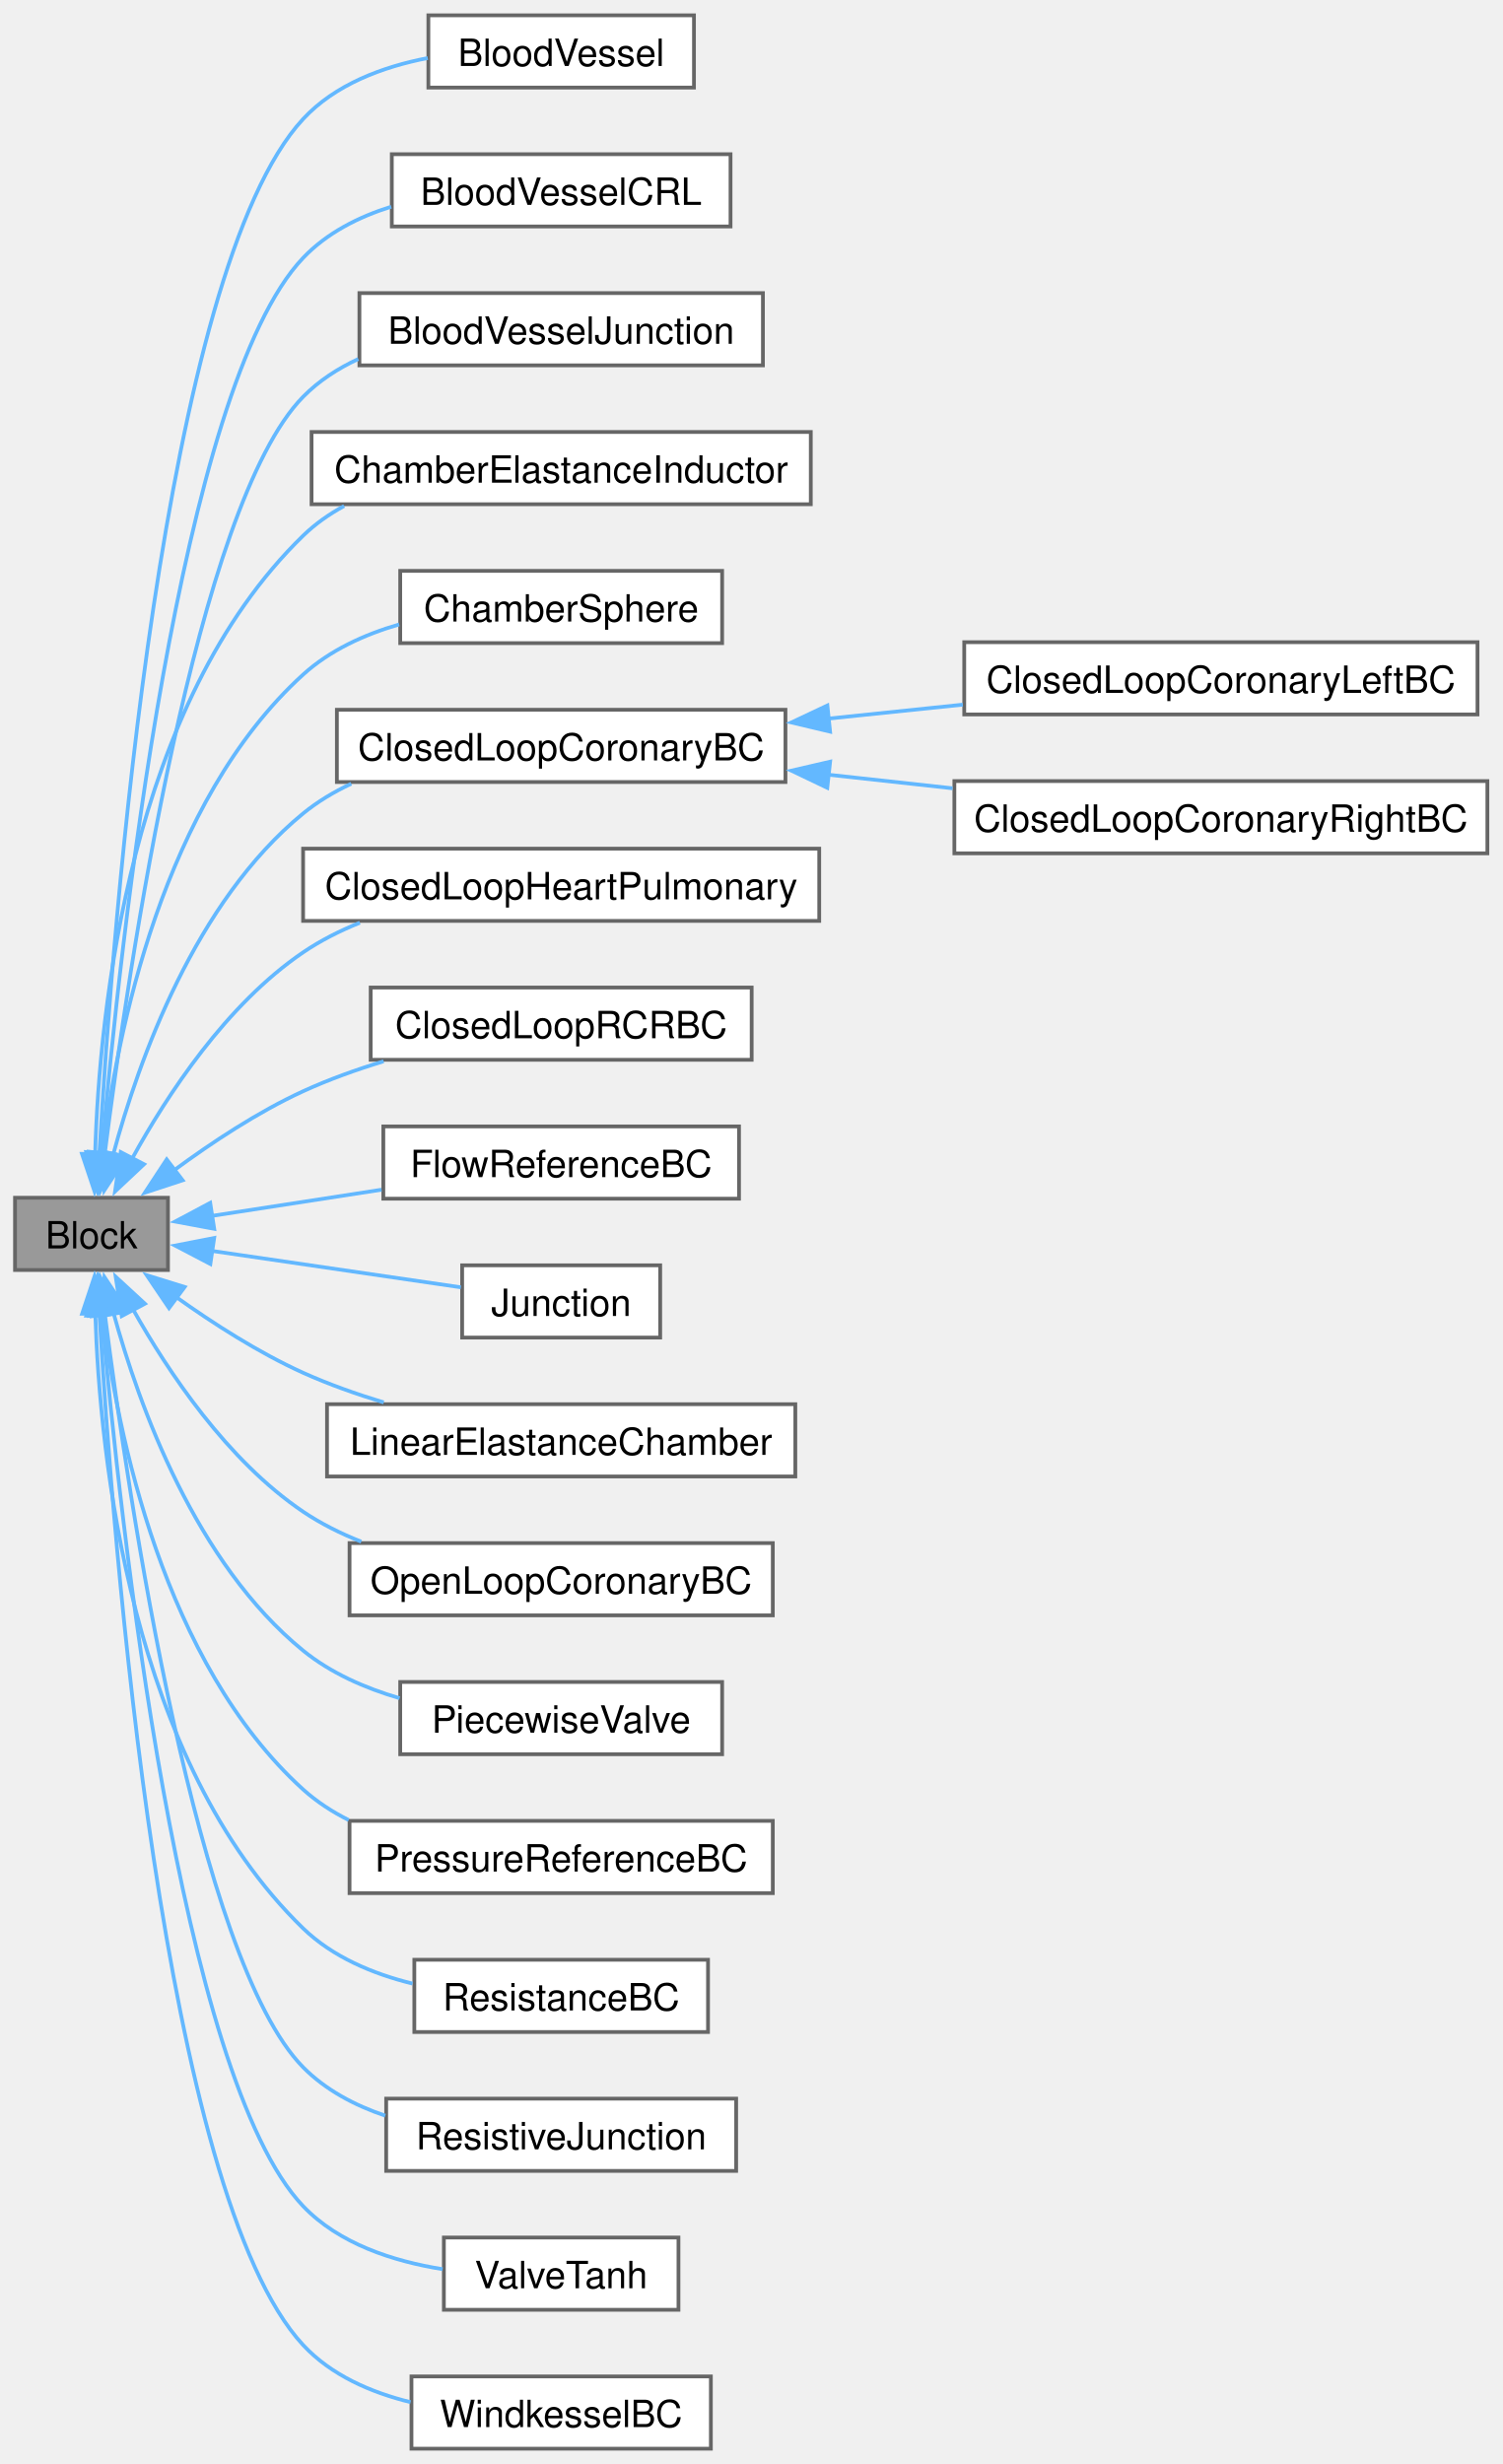
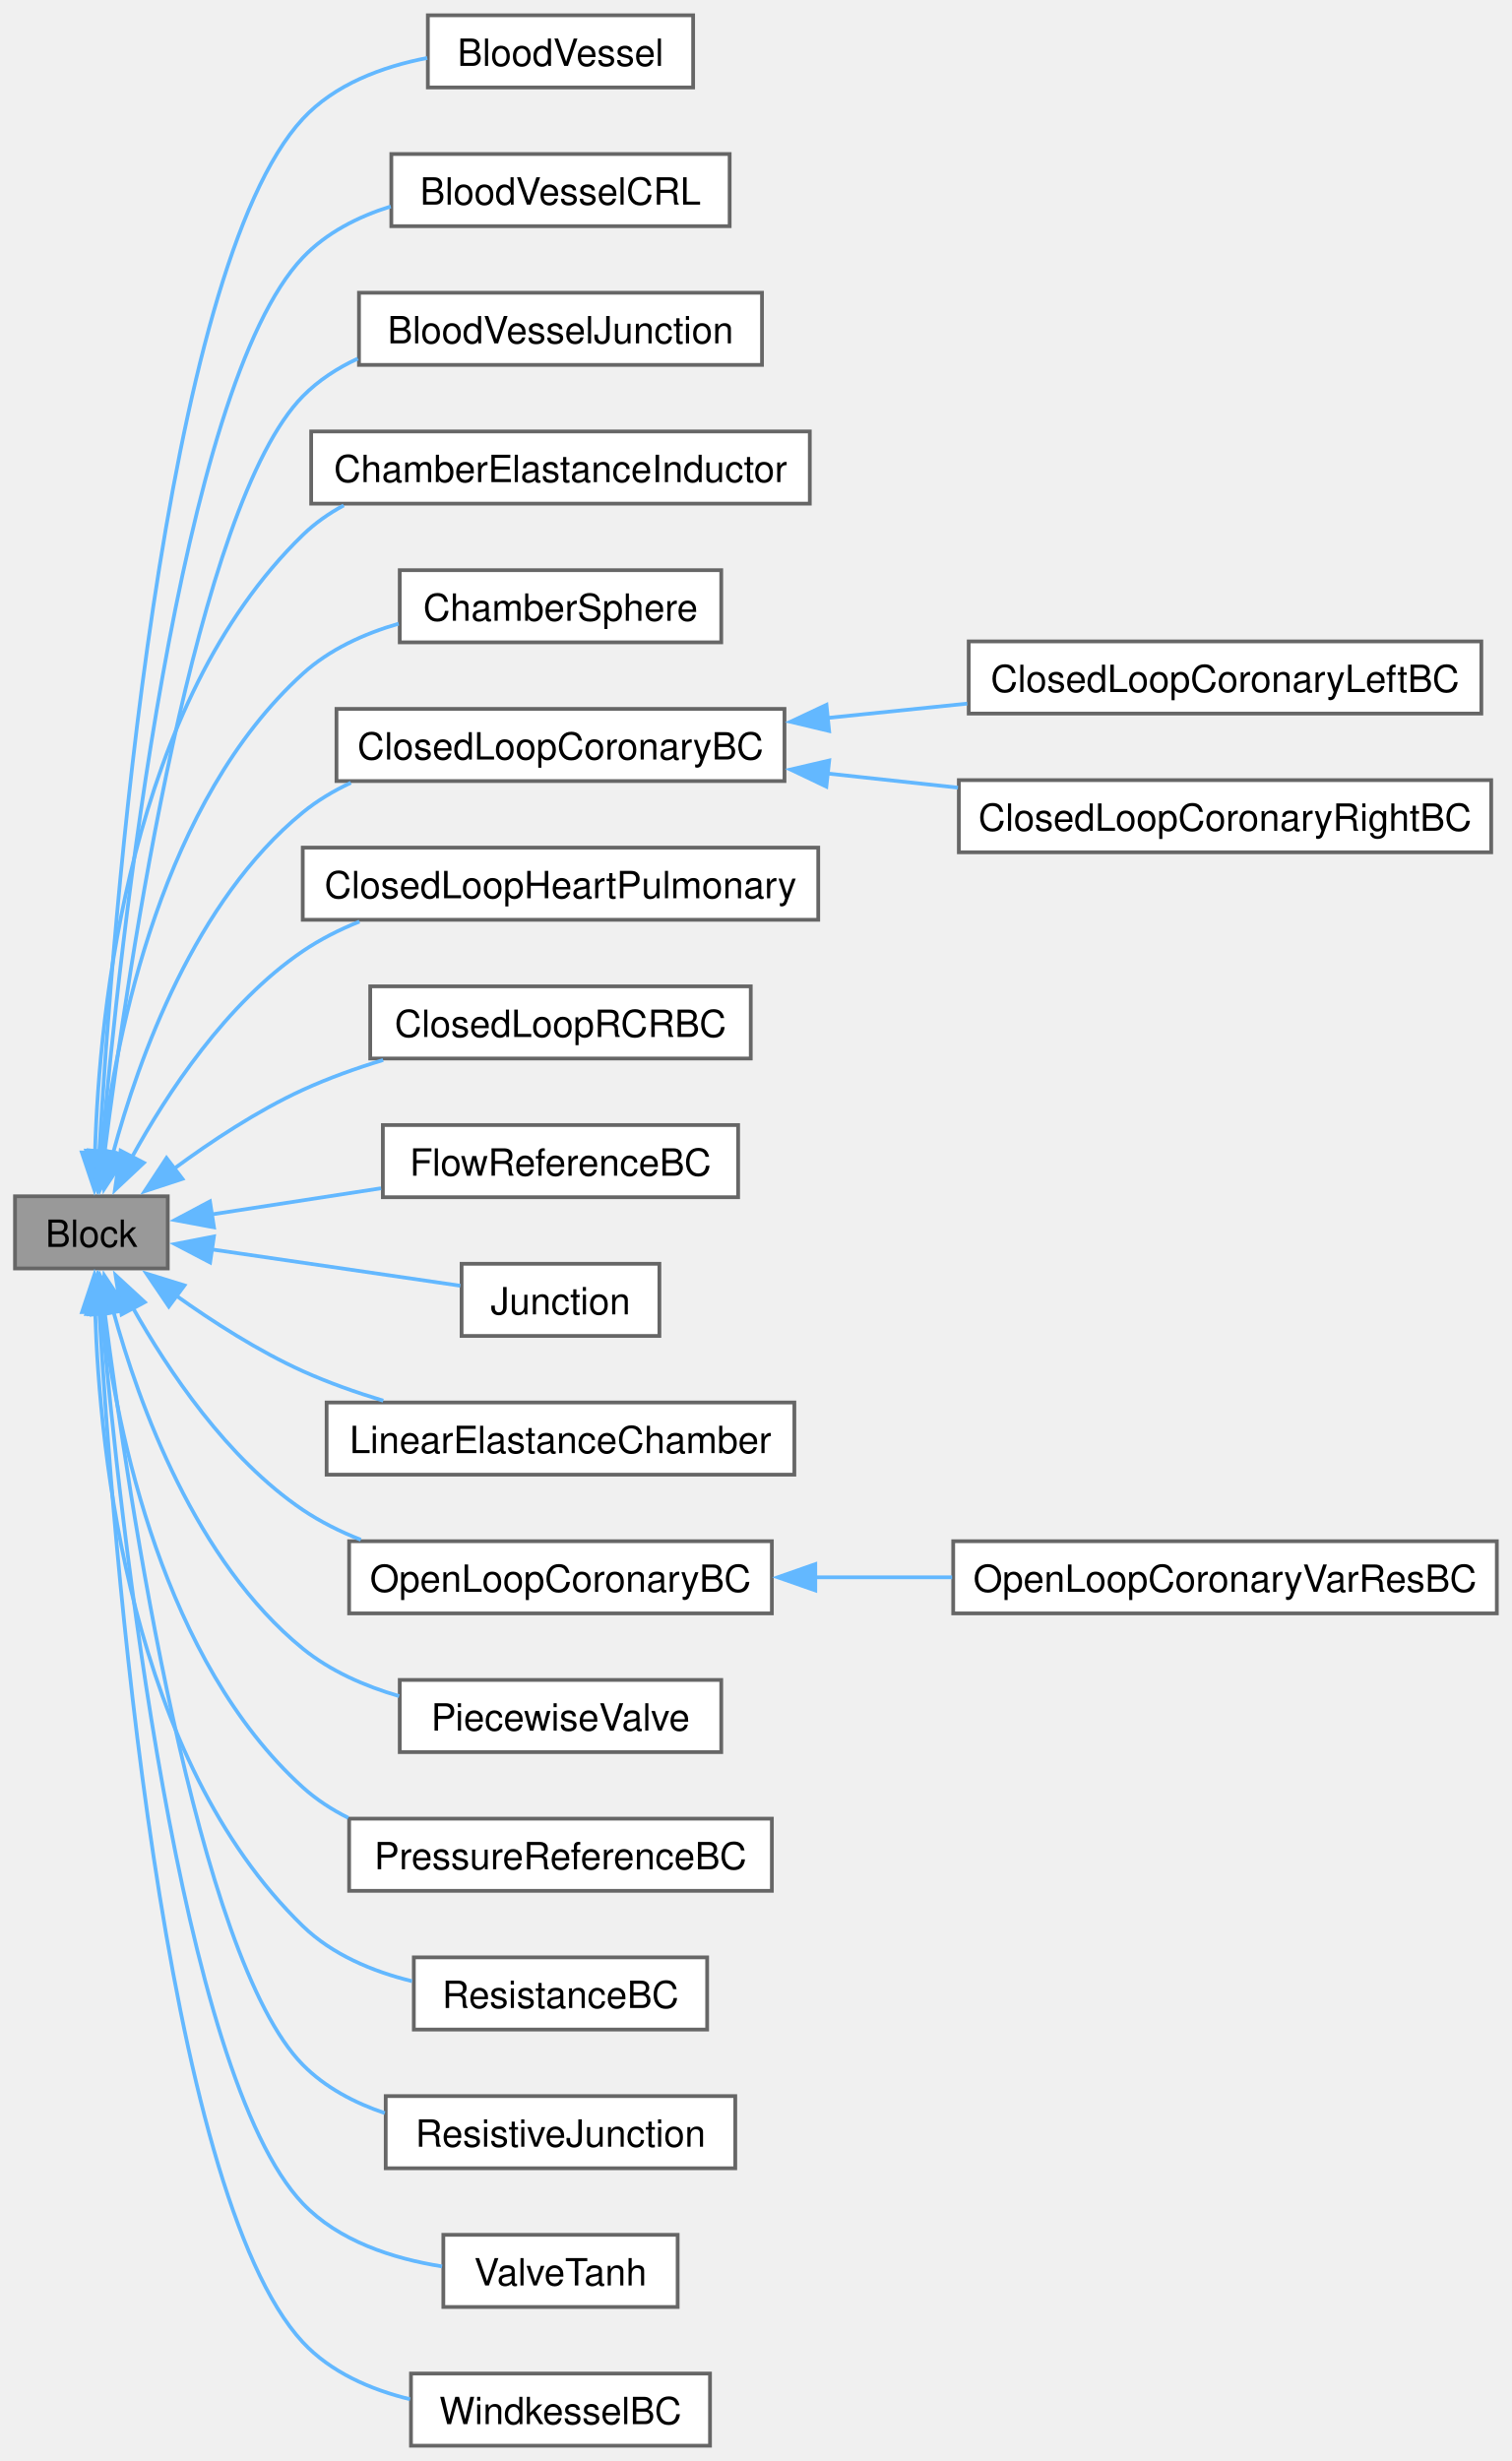
- <svg xmlns="http://www.w3.org/2000/svg" xmlns:xlink="http://www.w3.org/1999/xlink" width="400pt" height="656pt" viewBox="0.00 0.00 400.25 656.25">
+ <svg xmlns="http://www.w3.org/2000/svg" xmlns:xlink="http://www.w3.org/1999/xlink" width="403pt" height="656pt" viewBox="0.00 0.00 403.25 656.25">
  <g id="graph0" class="graph" transform="scale(1 1) rotate(0) translate(4 652.25)">
    <g id="Node000001" class="node">
      <g id="a_Node000001">
        <a xlink:title="Base class for 0D model components.">
          <polygon fill="#999999" stroke="#666666" points="40.75,-333.25 0,-333.25 0,-314 40.75,-314 40.75,-333.25" />
          <text text-anchor="middle" x="20.38" y="-319.75" font-family="Helvetica,sans-Serif" font-size="10.00">Block</text>
        </a>
      </g>
    </g>
    <g id="Node000002" class="node">
      <g id="a_Node000002">
        <a xlink:href="class_blood_vessel.html" target="_top" xlink:title="Resistor-capacitor-inductor blood vessel with optional stenosis.">
          <polygon fill="white" stroke="#666666" points="180.88,-648.25 110.12,-648.25 110.12,-629 180.88,-629 180.88,-648.25" />
          <text text-anchor="middle" x="145.5" y="-634.75" font-family="Helvetica,sans-Serif" font-size="10.00">BloodVessel</text>
        </a>
      </g>
    </g>
    <g id="edge1_Node000001_Node000002" class="edge">
      <g id="a_edge1_Node000001_Node000002">
        <a xlink:title=" ">
          <path fill="none" stroke="#63b8ff" d="M22.47,-344.98C26.02,-406.16 39.29,-580.23 76.75,-620.62 85.27,-629.82 97.91,-634.53 109.96,-636.87" />
          <polygon fill="#63b8ff" stroke="#63b8ff" points="25.97,-345.04 21.93,-335.24 18.98,-345.42 25.97,-345.04" />
        </a>
      </g>
    </g>
    <g id="Node000003" class="node">
      <g id="a_Node000003">
        <a xlink:href="class_blood_vessel_c_r_l.html" target="_top" xlink:title="Capacitor-resistor-inductor blood vessel with optional stenosis.">
          <polygon fill="white" stroke="#666666" points="190.62,-611.25 100.38,-611.25 100.38,-592 190.62,-592 190.62,-611.25" />
          <text text-anchor="middle" x="145.5" y="-597.75" font-family="Helvetica,sans-Serif" font-size="10.00">BloodVesselCRL</text>
        </a>
      </g>
    </g>
    <g id="edge2_Node000001_Node000003" class="edge">
      <g id="a_edge2_Node000001_Node000003">
        <a xlink:title=" ">
          <path fill="none" stroke="#63b8ff" d="M23.07,-344.84C27.96,-400.55 43.84,-549.04 76.75,-583.62 83.04,-590.24 91.46,-594.52 100.22,-597.27" />
          <polygon fill="#63b8ff" stroke="#63b8ff" points="26.58,-344.79 22.26,-335.12 19.61,-345.38 26.58,-344.79" />
        </a>
      </g>
    </g>
    <g id="Node000004" class="node">
      <g id="a_Node000004">
        <a xlink:href="class_blood_vessel_junction.html" target="_top" xlink:title="Junction between blood vessels.">
          <polygon fill="white" stroke="#666666" points="199.25,-574.25 91.75,-574.25 91.75,-555 199.25,-555 199.25,-574.25" />
          <text text-anchor="middle" x="145.5" y="-560.75" font-family="Helvetica,sans-Serif" font-size="10.00">BloodVesselJunction</text>
        </a>
      </g>
    </g>
    <g id="edge3_Node000001_Node000004" class="edge">
      <g id="a_edge3_Node000001_Node000004">
        <a xlink:title=" ">
          <path fill="none" stroke="#63b8ff" d="M23.88,-344.75C30.2,-394.64 48.38,-517.78 76.75,-546.62 80.93,-550.88 86,-554.16 91.45,-556.69" />
          <polygon fill="#63b8ff" stroke="#63b8ff" points="27.37,-344.49 22.68,-334.99 20.42,-345.35 27.37,-344.49" />
        </a>
      </g>
    </g>
    <g id="Node000005" class="node">
      <g id="a_Node000005">
        <a xlink:href="class_chamber_elastance_inductor.html" target="_top" xlink:title="Cardiac chamber with elastance and inductor.">
          <polygon fill="white" stroke="#666666" points="212,-537.25 79,-537.25 79,-518 212,-518 212,-537.25" />
          <text text-anchor="middle" x="145.5" y="-523.75" font-family="Helvetica,sans-Serif" font-size="10.00">ChamberElastanceInductor</text>
        </a>
      </g>
    </g>
    <g id="edge4_Node000001_Node000005" class="edge">
      <g id="a_edge4_Node000001_Node000005">
        <a xlink:title=" ">
          <path fill="none" stroke="#63b8ff" d="M21.34,-344.87C22.48,-383.37 30.59,-464.81 76.75,-509.62 79.98,-512.76 83.69,-515.37 87.68,-517.53" />
          <polygon fill="#63b8ff" stroke="#63b8ff" points="24.84,-344.84 21.2,-334.89 17.84,-344.94 24.84,-344.84" />
        </a>
      </g>
    </g>
    <g id="Node000006" class="node">
      <g id="a_Node000006">
        <a xlink:href="class_chamber_sphere.html" target="_top" xlink:title="Spherical heart chamber model.">
          <polygon fill="white" stroke="#666666" points="188.38,-500.25 102.62,-500.25 102.62,-481 188.38,-481 188.38,-500.25" />
          <text text-anchor="middle" x="145.5" y="-486.75" font-family="Helvetica,sans-Serif" font-size="10.00">ChamberSphere</text>
        </a>
      </g>
    </g>
    <g id="edge5_Node000001_Node000006" class="edge">
      <g id="a_edge5_Node000001_Node000006">
        <a xlink:title=" ">
          <path fill="none" stroke="#63b8ff" d="M23.21,-344.92C27.17,-377.3 39.42,-438.72 76.75,-472.62 83.87,-479.09 93.04,-483.28 102.33,-485.98" />
          <polygon fill="#63b8ff" stroke="#63b8ff" points="26.72,-344.78 22.19,-335.2 19.75,-345.51 26.72,-344.78" />
        </a>
      </g>
    </g>
    <g id="Node000007" class="node">
      <g id="a_Node000007">
        <a xlink:href="class_closed_loop_coronary_b_c.html" target="_top" xlink:title="Closed loop coronary boundary condition which is connected to other blocks on both sides and the intr...">
          <polygon fill="white" stroke="#666666" points="205.25,-463.25 85.75,-463.25 85.75,-444 205.25,-444 205.25,-463.25" />
          <text text-anchor="middle" x="145.5" y="-449.75" font-family="Helvetica,sans-Serif" font-size="10.00">ClosedLoopCoronaryBC</text>
        </a>
      </g>
    </g>
    <g id="edge6_Node000001_Node000007" class="edge">
      <g id="a_edge6_Node000001_Node000007">
        <a xlink:title=" ">
          <path fill="none" stroke="#63b8ff" d="M26.14,-344.69C32.98,-370.05 48.04,-412.14 76.75,-435.62 80.61,-438.78 84.97,-441.39 89.58,-443.55" />
          <polygon fill="#63b8ff" stroke="#63b8ff" points="29.59,-344.08 23.78,-335.21 22.8,-345.76 29.59,-344.08" />
        </a>
      </g>
    </g>
    <g id="Node000010" class="node">
      <g id="a_Node000010">
        <a xlink:href="class_closed_loop_heart_pulmonary.html" target="_top" xlink:title="Heart and pulmonary circulation model.">
          <polygon fill="white" stroke="#666666" points="214.25,-426.25 76.75,-426.25 76.75,-407 214.25,-407 214.25,-426.25" />
          <text text-anchor="middle" x="145.5" y="-412.75" font-family="Helvetica,sans-Serif" font-size="10.00">ClosedLoopHeartPulmonary</text>
        </a>
      </g>
    </g>
    <g id="edge9_Node000001_Node000010" class="edge">
      <g id="a_edge9_Node000001_Node000010">
        <a xlink:title=" ">
          <path fill="none" stroke="#63b8ff" d="M31.19,-343.66C40.58,-360.76 56.33,-384.74 76.75,-398.62 81.38,-401.77 86.53,-404.37 91.87,-406.52" />
          <polygon fill="#63b8ff" stroke="#63b8ff" points="34.37,-342.18 26.65,-334.93 28.16,-345.41 34.37,-342.18" />
        </a>
      </g>
    </g>
    <g id="Node000011" class="node">
      <g id="a_Node000011">
        <a xlink:href="class_closed_loop_r_c_r_b_c.html" target="_top" xlink:title="Closed-loop RCR boundary condition.">
          <polygon fill="white" stroke="#666666" points="196.25,-389.25 94.75,-389.25 94.75,-370 196.25,-370 196.25,-389.25" />
          <text text-anchor="middle" x="145.5" y="-375.75" font-family="Helvetica,sans-Serif" font-size="10.00">ClosedLoopRCRBC</text>
        </a>
      </g>
    </g>
    <g id="edge10_Node000001_Node000011" class="edge">
      <g id="a_edge10_Node000001_Node000011">
        <a xlink:title=" ">
          <path fill="none" stroke="#63b8ff" d="M42.44,-340.61C52.37,-347.93 64.67,-356.08 76.75,-361.62 83.5,-364.72 90.87,-367.37 98.2,-369.6" />
          <polygon fill="#63b8ff" stroke="#63b8ff" points="44.66,-337.9 34.59,-334.6 40.41,-343.46 44.66,-337.9" />
        </a>
      </g>
    </g>
    <g id="Node000012" class="node">
      <g id="a_Node000012">
        <a xlink:href="class_flow_reference_b_c.html" target="_top" xlink:title="Flow reference boundary condition.">
          <polygon fill="white" stroke="#666666" points="192.88,-352.25 98.12,-352.25 98.12,-333 192.88,-333 192.88,-352.25" />
          <text text-anchor="middle" x="145.5" y="-338.75" font-family="Helvetica,sans-Serif" font-size="10.00">FlowReferenceBC</text>
        </a>
      </g>
    </g>
    <g id="edge11_Node000001_Node000012" class="edge">
      <g id="a_edge11_Node000001_Node000012">
        <a xlink:title=" ">
          <path fill="none" stroke="#63b8ff" d="M52.4,-328.41C66.1,-330.53 82.5,-333.06 97.64,-335.39" />
          <polygon fill="#63b8ff" stroke="#63b8ff" points="53.07,-324.97 42.65,-326.91 52,-331.89 53.07,-324.97" />
        </a>
      </g>
    </g>
    <g id="Node000013" class="node">
      <g id="a_Node000013">
        <a xlink:href="class_junction.html" target="_top" xlink:title="Junction.">
          <polygon fill="white" stroke="#666666" points="171.88,-315.25 119.12,-315.25 119.12,-296 171.88,-296 171.88,-315.25" />
          <text text-anchor="middle" x="145.5" y="-301.75" font-family="Helvetica,sans-Serif" font-size="10.00">Junction</text>
        </a>
      </g>
    </g>
    <g id="edge12_Node000001_Node000013" class="edge">
      <g id="a_edge12_Node000001_Node000013">
        <a xlink:title=" ">
          <path fill="none" stroke="#63b8ff" d="M52.43,-319.09C72.92,-316.09 99.46,-312.21 118.78,-309.39" />
          <polygon fill="#63b8ff" stroke="#63b8ff" points="52.04,-315.6 42.65,-320.51 53.06,-322.53 52.04,-315.6" />
        </a>
      </g>
    </g>
    <g id="Node000014" class="node">
      <g id="a_Node000014">
        <a xlink:href="class_linear_elastance_chamber.html" target="_top" xlink:title="Cardiac chamber with linear elastance (no inductor).">
          <polygon fill="white" stroke="#666666" points="207.88,-278.25 83.12,-278.25 83.12,-259 207.88,-259 207.88,-278.25" />
          <text text-anchor="middle" x="145.5" y="-264.75" font-family="Helvetica,sans-Serif" font-size="10.00">LinearElastanceChamber</text>
        </a>
      </g>
    </g>
    <g id="edge13_Node000001_Node000014" class="edge">
      <g id="a_edge13_Node000001_Node000014">
        <a xlink:title=" ">
          <path fill="none" stroke="#63b8ff" d="M42.89,-306.83C52.77,-299.77 64.9,-291.98 76.75,-286.62 83.52,-283.57 90.9,-280.95 98.23,-278.73" />
          <polygon fill="#63b8ff" stroke="#63b8ff" points="41.03,-303.85 35.08,-312.62 45.2,-309.48 41.03,-303.85" />
        </a>
      </g>
    </g>
    <g id="Node000015" class="node">
      <g id="a_Node000015">
        <a xlink:href="class_open_loop_coronary_b_c.html" target="_top" xlink:title="Open loop coronary boundary condition based on kim_coronary.">
          <polygon fill="white" stroke="#666666" points="201.88,-241.25 89.12,-241.25 89.12,-222 201.88,-222 201.88,-241.25" />
          <text text-anchor="middle" x="145.5" y="-227.75" font-family="Helvetica,sans-Serif" font-size="10.00">OpenLoopCoronaryBC</text>
        </a>
      </g>
    </g>
    <g id="edge14_Node000001_Node000015" class="edge">
      <g id="a_edge14_Node000001_Node000015">
        <a xlink:title=" ">
          <path fill="none" stroke="#63b8ff" d="M31.4,-303.59C40.86,-286.73 56.57,-263.25 76.75,-249.62 81.49,-246.42 86.77,-243.79 92.24,-241.63" />
          <polygon fill="#63b8ff" stroke="#63b8ff" points="28.43,-301.73 26.82,-312.2 34.61,-305.02 28.43,-301.73" />
        </a>
      </g>
    </g>
-     <g id="Node000016" class="node">
-       <g id="a_Node000016">
+     <g id="Node000017" class="node">
+       <g id="a_Node000017">
        <a xlink:href="class_piecewise_valve.html" target="_top" xlink:title="Valve (tanh) block.">
          <polygon fill="white" stroke="#666666" points="188.38,-204.25 102.62,-204.25 102.62,-185 188.38,-185 188.38,-204.25" />
          <text text-anchor="middle" x="145.5" y="-190.75" font-family="Helvetica,sans-Serif" font-size="10.00">PiecewiseValve</text>
        </a>
      </g>
    </g>
-     <g id="edge15_Node000001_Node000016" class="edge">
-       <g id="a_edge15_Node000001_Node000016">
+     <g id="edge16_Node000001_Node000017" class="edge">
+       <g id="a_edge16_Node000001_Node000017">
        <a xlink:title=" ">
          <path fill="none" stroke="#63b8ff" d="M26.19,-302.74C33.08,-277.61 48.2,-235.89 76.75,-212.62 84.11,-206.63 93.27,-202.61 102.46,-199.93" />
          <polygon fill="#63b8ff" stroke="#63b8ff" points="22.88,-301.57 23.82,-312.13 29.66,-303.29 22.88,-301.57" />
        </a>
      </g>
    </g>
-     <g id="Node000017" class="node">
-       <g id="a_Node000017">
+     <g id="Node000018" class="node">
+       <g id="a_Node000018">
        <a xlink:href="class_pressure_reference_b_c.html" target="_top" xlink:title="Pressure reference boundary condition.">
          <polygon fill="white" stroke="#666666" points="201.88,-167.25 89.12,-167.25 89.12,-148 201.88,-148 201.88,-167.25" />
          <text text-anchor="middle" x="145.5" y="-153.75" font-family="Helvetica,sans-Serif" font-size="10.00">PressureReferenceBC</text>
        </a>
      </g>
    </g>
-     <g id="edge16_Node000001_Node000017" class="edge">
-       <g id="a_edge16_Node000001_Node000017">
+     <g id="edge17_Node000001_Node000018" class="edge">
+       <g id="a_edge17_Node000001_Node000018">
        <a xlink:title=" ">
          <path fill="none" stroke="#63b8ff" d="M23.26,-302.47C27.27,-270.31 39.6,-209.29 76.75,-175.62 80.36,-172.36 84.49,-169.67 88.9,-167.46" />
          <polygon fill="#63b8ff" stroke="#63b8ff" points="19.81,-301.8 22.22,-312.12 26.77,-302.55 19.81,-301.8" />
        </a>
      </g>
    </g>
-     <g id="Node000018" class="node">
-       <g id="a_Node000018">
+     <g id="Node000019" class="node">
+       <g id="a_Node000019">
        <a xlink:href="class_resistance_b_c.html" target="_top" xlink:title="Resistance boundary condition.">
          <polygon fill="white" stroke="#666666" points="184.62,-130.25 106.38,-130.25 106.38,-111 184.62,-111 184.62,-130.25" />
          <text text-anchor="middle" x="145.5" y="-116.75" font-family="Helvetica,sans-Serif" font-size="10.00">ResistanceBC</text>
        </a>
      </g>
    </g>
-     <g id="edge17_Node000001_Node000018" class="edge">
-       <g id="a_edge17_Node000001_Node000018">
+     <g id="edge18_Node000001_Node000019" class="edge">
+       <g id="a_edge18_Node000001_Node000019">
        <a xlink:title=" ">
          <path fill="none" stroke="#63b8ff" d="M21.38,-302.49C22.58,-264.2 30.78,-183.18 76.75,-138.62 84.61,-131 95.32,-126.51 105.9,-123.9" />
          <polygon fill="#63b8ff" stroke="#63b8ff" points="17.88,-302.36 21.22,-312.41 24.88,-302.47 17.88,-302.36" />
        </a>
      </g>
    </g>
-     <g id="Node000019" class="node">
-       <g id="a_Node000019">
+     <g id="Node000020" class="node">
+       <g id="a_Node000020">
        <a xlink:href="class_resistive_junction.html" target="_top" xlink:title="ResistiveJunction.">
          <polygon fill="white" stroke="#666666" points="192.12,-93.25 98.88,-93.25 98.88,-74 192.12,-74 192.12,-93.25" />
          <text text-anchor="middle" x="145.5" y="-79.75" font-family="Helvetica,sans-Serif" font-size="10.00">ResistiveJunction</text>
        </a>
      </g>
    </g>
-     <g id="edge18_Node000001_Node000019" class="edge">
-       <g id="a_edge18_Node000001_Node000019">
+     <g id="edge19_Node000001_Node000020" class="edge">
+       <g id="a_edge19_Node000001_Node000020">
        <a xlink:title=" ">
          <path fill="none" stroke="#63b8ff" d="M23.93,-302.26C30.33,-252.37 48.54,-130.26 76.75,-101.62 82.73,-95.56 90.5,-91.46 98.64,-88.71" />
          <polygon fill="#63b8ff" stroke="#63b8ff" points="20.48,-301.68 22.72,-312.03 27.42,-302.54 20.48,-301.68" />
        </a>
      </g>
    </g>
-     <g id="Node000020" class="node">
-       <g id="a_Node000020">
+     <g id="Node000021" class="node">
+       <g id="a_Node000021">
        <a xlink:href="class_valve_tanh.html" target="_top" xlink:title="Valve (tanh) block.">
          <polygon fill="white" stroke="#666666" points="176.75,-56.25 114.25,-56.25 114.25,-37 176.75,-37 176.75,-56.25" />
          <text text-anchor="middle" x="145.5" y="-42.75" font-family="Helvetica,sans-Serif" font-size="10.00">ValveTanh</text>
        </a>
      </g>
    </g>
-     <g id="edge19_Node000001_Node000020" class="edge">
-       <g id="a_edge19_Node000001_Node000020">
+     <g id="edge20_Node000001_Node000021" class="edge">
+       <g id="a_edge20_Node000001_Node000021">
        <a xlink:title=" ">
          <path fill="none" stroke="#63b8ff" d="M23.09,-302.49C28,-246.99 43.95,-99.07 76.75,-64.62 86.32,-54.58 100.8,-49.91 113.92,-47.82" />
          <polygon fill="#63b8ff" stroke="#63b8ff" points="19.62,-301.91 22.26,-312.17 26.6,-302.5 19.62,-301.91" />
        </a>
      </g>
    </g>
-     <g id="Node000021" class="node">
-       <g id="a_Node000021">
+     <g id="Node000022" class="node">
+       <g id="a_Node000022">
        <a xlink:href="class_windkessel_b_c.html" target="_top" xlink:title="Windkessel RCR boundary condition.">
          <polygon fill="white" stroke="#666666" points="185.38,-19.25 105.62,-19.25 105.62,0 185.38,0 185.38,-19.25" />
          <text text-anchor="middle" x="145.5" y="-5.75" font-family="Helvetica,sans-Serif" font-size="10.00">WindkesselBC</text>
        </a>
      </g>
    </g>
-     <g id="edge20_Node000001_Node000021" class="edge">
-       <g id="a_edge20_Node000001_Node000021">
+     <g id="edge21_Node000001_Node000022" class="edge">
+       <g id="a_edge21_Node000001_Node000022">
        <a xlink:title=" ">
          <path fill="none" stroke="#63b8ff" d="M22.48,-302.34C26.06,-241.36 39.4,-67.88 76.75,-27.62 84.2,-19.6 94.79,-14.99 105.38,-12.39" />
          <polygon fill="#63b8ff" stroke="#63b8ff" points="19,-301.86 21.94,-312.04 25.99,-302.25 19,-301.86" />
        </a>
      </g>
    </g>
    <g id="Node000008" class="node">
      <g id="a_Node000008">
        <a xlink:href="class_closed_loop_coronary_left_b_c.html" target="_top" xlink:title="Left side of closed loop coronary boundary condition ClosedLoopCoronaryBC.">
-           <polygon fill="white" stroke="#666666" points="389.62,-481.25 252.88,-481.25 252.88,-462 389.62,-462 389.62,-481.25" />
-           <text text-anchor="middle" x="321.25" y="-467.75" font-family="Helvetica,sans-Serif" font-size="10.00">ClosedLoopCoronaryLeftBC</text>
+           <polygon fill="white" stroke="#666666" points="391.12,-481.25 254.38,-481.25 254.38,-462 391.12,-462 391.12,-481.25" />
+           <text text-anchor="middle" x="322.75" y="-467.75" font-family="Helvetica,sans-Serif" font-size="10.00">ClosedLoopCoronaryLeftBC</text>
        </a>
      </g>
    </g>
    <g id="edge7_Node000007_Node000008" class="edge">
      <g id="a_edge7_Node000007_Node000008">
        <a xlink:title=" ">
-           <path fill="none" stroke="#63b8ff" d="M216.53,-460.88C228.4,-462.11 240.7,-463.38 252.5,-464.61" />
-           <polygon fill="#63b8ff" stroke="#63b8ff" points="217.14,-457.42 206.83,-459.87 216.42,-464.39 217.14,-457.42" />
+           <path fill="none" stroke="#63b8ff" d="M216.52,-460.82C228.86,-462.08 241.7,-463.4 253.98,-464.66" />
+           <polygon fill="#63b8ff" stroke="#63b8ff" points="217.15,-457.36 206.85,-459.82 216.44,-464.33 217.15,-457.36" />
        </a>
      </g>
    </g>
    <g id="Node000009" class="node">
      <g id="a_Node000009">
        <a xlink:href="class_closed_loop_coronary_right_b_c.html" target="_top" xlink:title="Right side of closed loop coronary boundary condition ClosedLoopCoronaryBC.">
-           <polygon fill="white" stroke="#666666" points="392.25,-444.25 250.25,-444.25 250.25,-425 392.25,-425 392.25,-444.25" />
-           <text text-anchor="middle" x="321.25" y="-430.75" font-family="Helvetica,sans-Serif" font-size="10.00">ClosedLoopCoronaryRightBC</text>
+           <polygon fill="white" stroke="#666666" points="393.75,-444.25 251.75,-444.25 251.75,-425 393.75,-425 393.75,-444.25" />
+           <text text-anchor="middle" x="322.75" y="-430.75" font-family="Helvetica,sans-Serif" font-size="10.00">ClosedLoopCoronaryRightBC</text>
        </a>
      </g>
    </g>
    <g id="edge8_Node000007_Node000009" class="edge">
      <g id="a_edge8_Node000007_Node000009">
        <a xlink:title=" ">
-           <path fill="none" stroke="#63b8ff" d="M216.56,-445.96C227.5,-444.77 238.81,-443.53 249.76,-442.33" />
-           <polygon fill="#63b8ff" stroke="#63b8ff" points="216.39,-442.46 206.83,-447.03 217.15,-449.42 216.39,-442.46" />
+           <path fill="none" stroke="#63b8ff" d="M216.66,-446.02C228.14,-444.77 240.04,-443.48 251.52,-442.24" />
+           <polygon fill="#63b8ff" stroke="#63b8ff" points="216.41,-442.52 206.85,-447.08 217.17,-449.48 216.41,-442.52" />
+         </a>
+       </g>
+     </g>
+     <g id="Node000016" class="node">
+       <g id="a_Node000016">
+         <a xlink:href="class_open_loop_coronary_var_res_b_c.html" target="_top" xlink:title="Open loop coronary boundary condition with time-varying microvascular resistance based on yong25.">
+           <polygon fill="white" stroke="#666666" points="395.25,-241.25 250.25,-241.25 250.25,-222 395.25,-222 395.25,-241.25" />
+           <text text-anchor="middle" x="322.75" y="-227.75" font-family="Helvetica,sans-Serif" font-size="10.00">OpenLoopCoronaryVarResBC</text>
+         </a>
+       </g>
+     </g>
+     <g id="edge15_Node000015_Node000016" class="edge">
+       <g id="a_edge15_Node000015_Node000016">
+         <a xlink:title=" ">
+           <path fill="none" stroke="#63b8ff" d="M213.26,-231.62C225.26,-231.62 237.82,-231.62 249.96,-231.62" />
+           <polygon fill="#63b8ff" stroke="#63b8ff" points="213.46,-228.13 203.46,-231.63 213.46,-235.13 213.46,-228.13" />
        </a>
      </g>
    </g>
  </g>
</svg>
